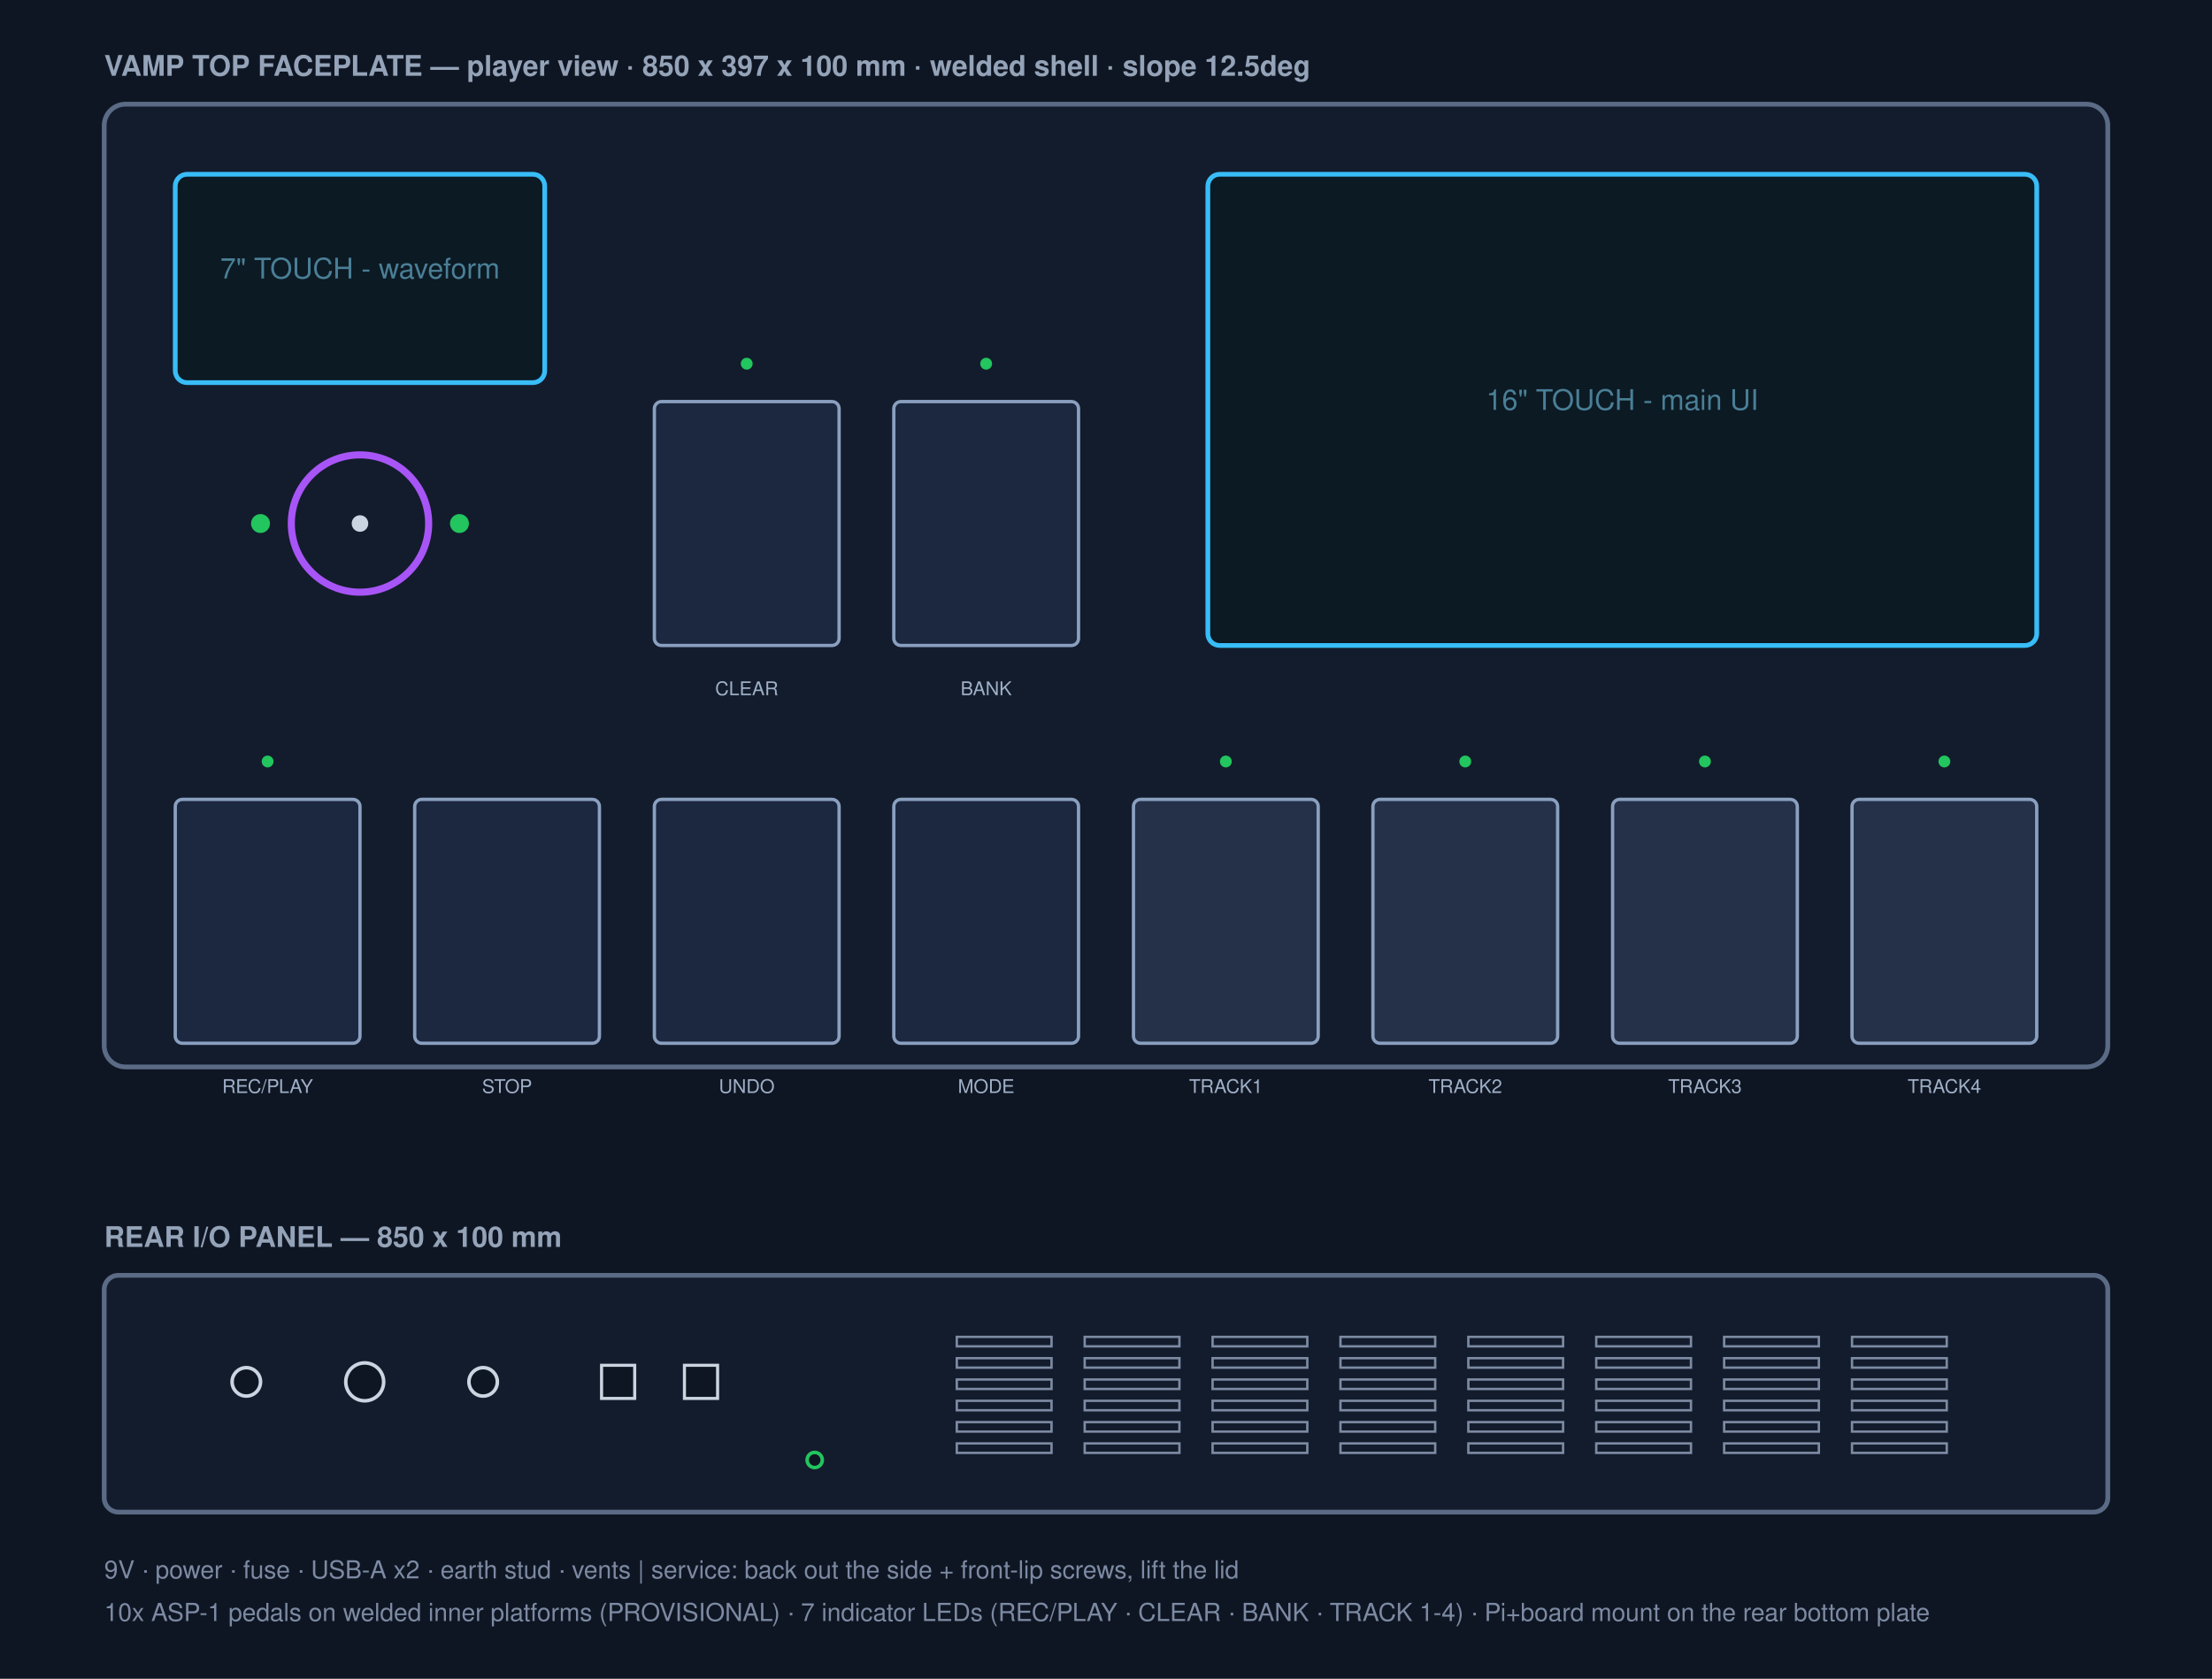
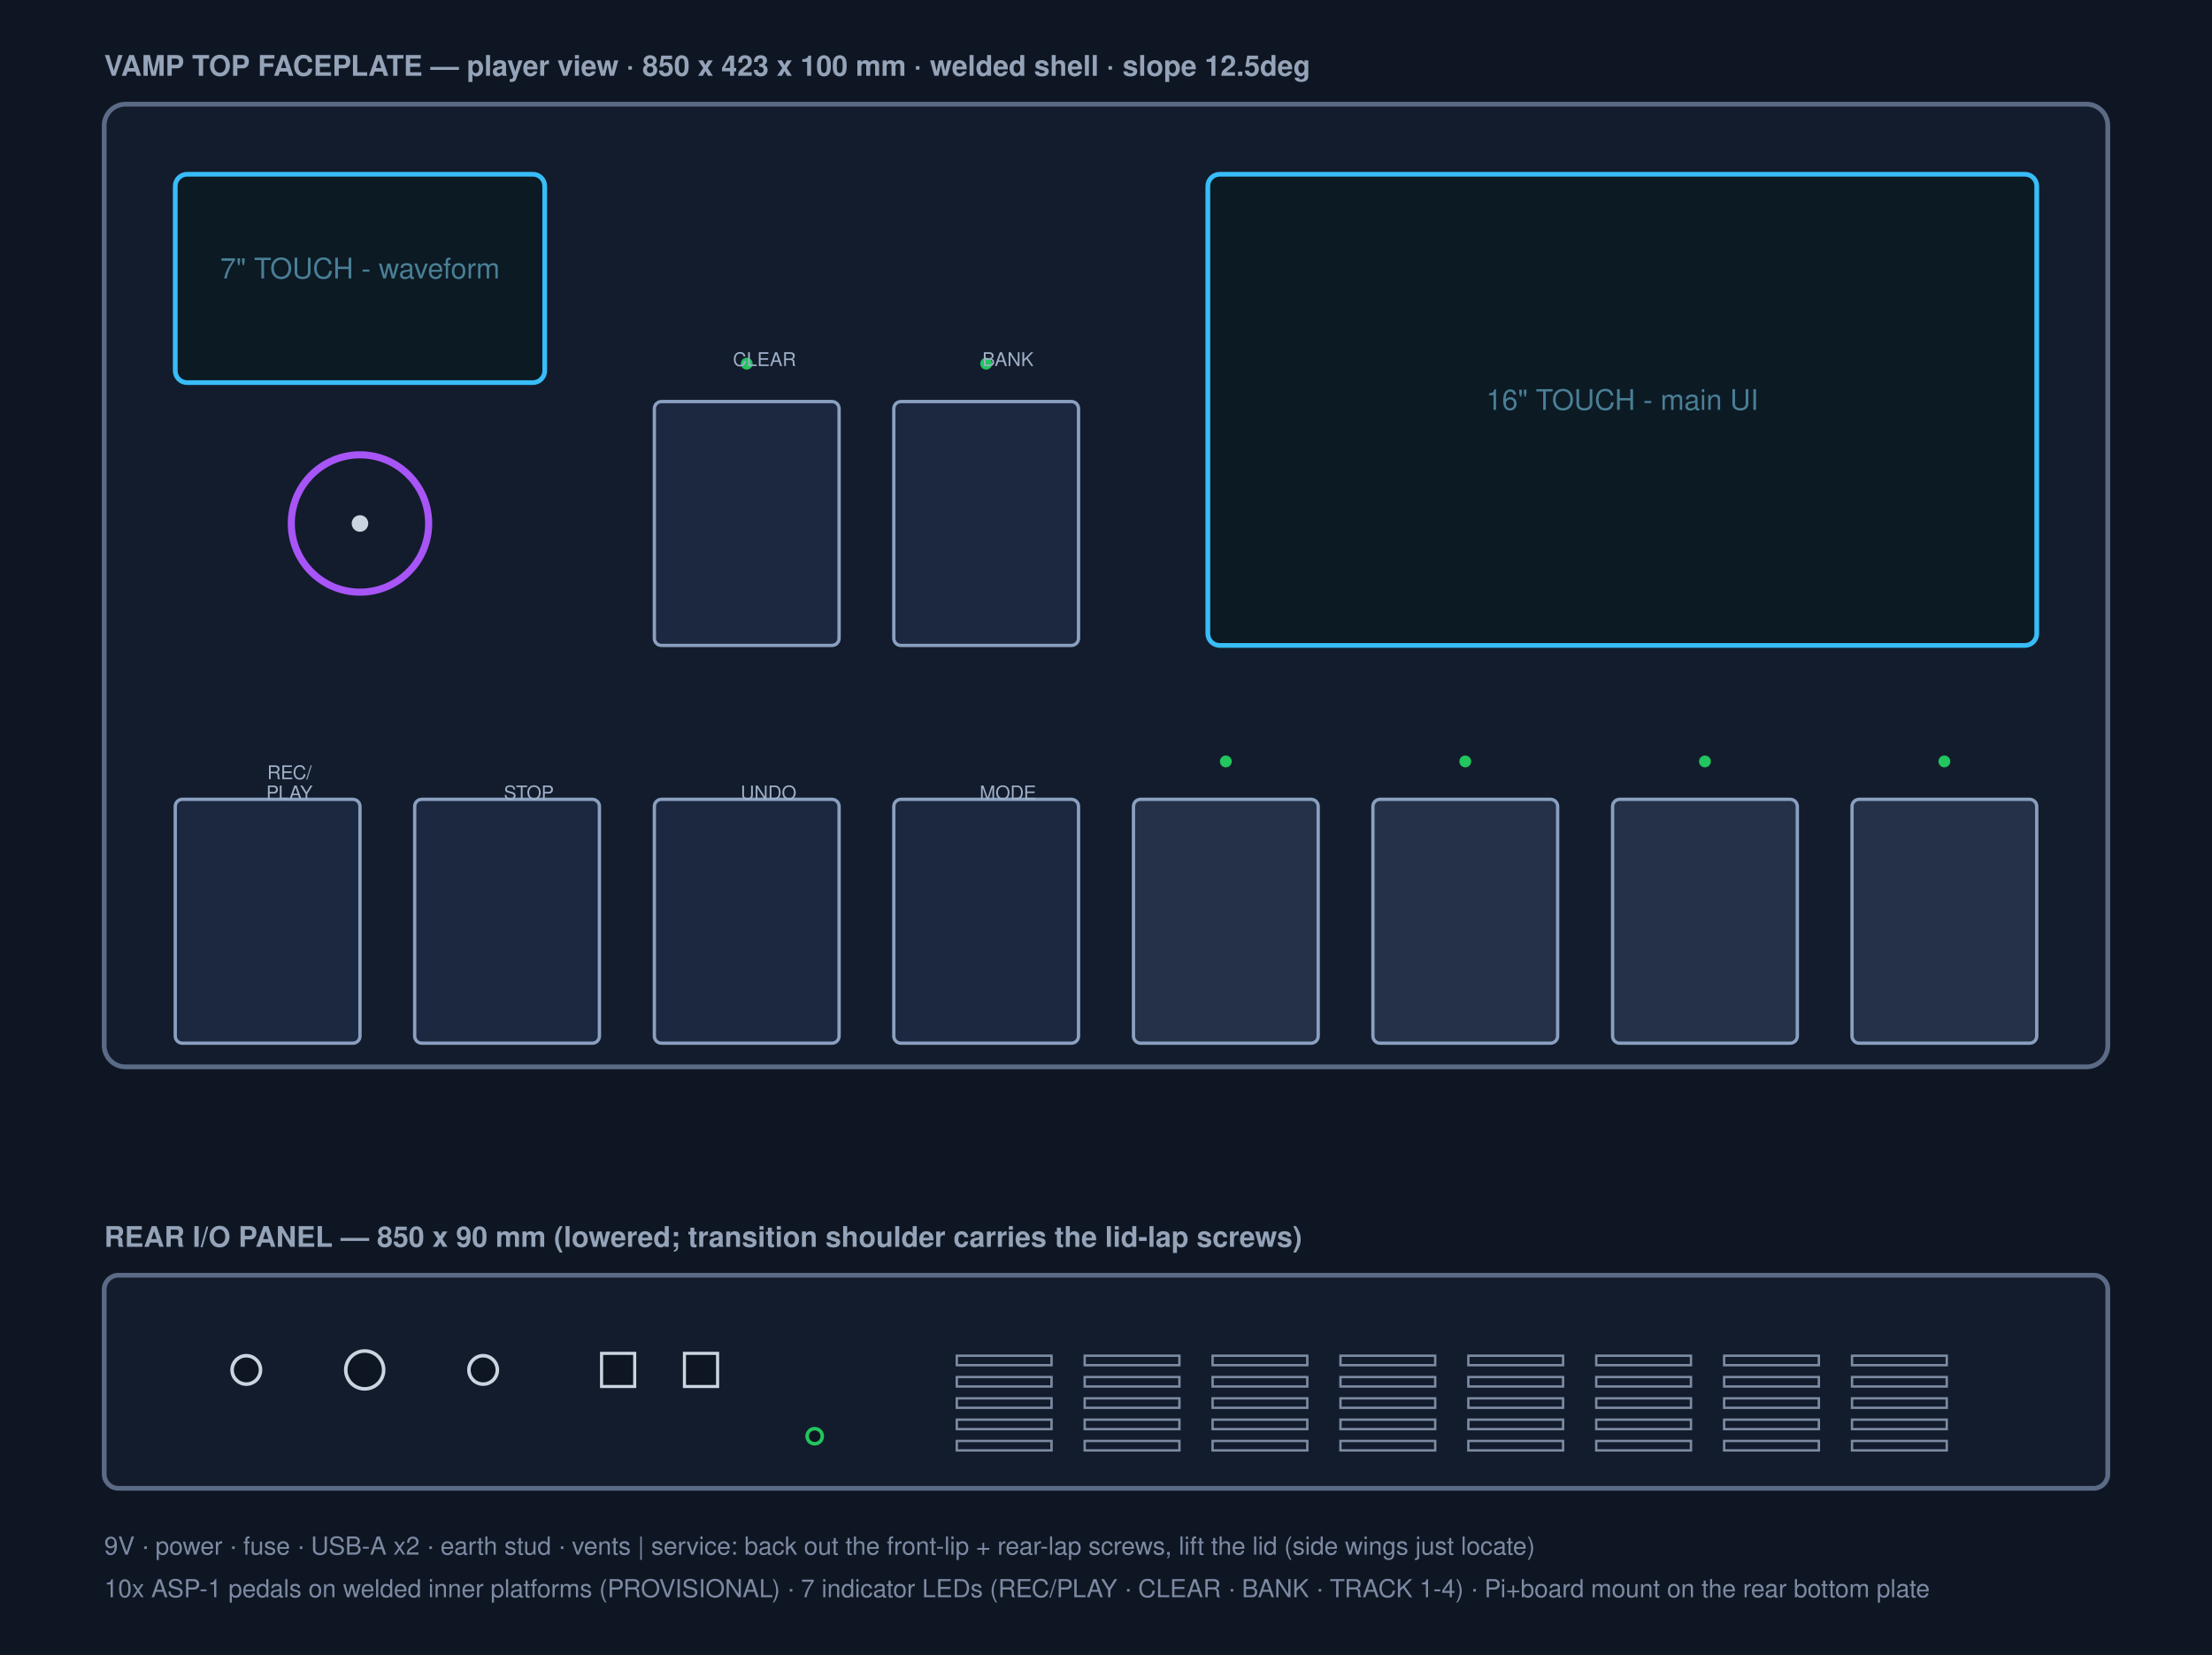
- <svg xmlns="http://www.w3.org/2000/svg" viewBox="0 0 934 709" font-family="Helvetica,Arial,sans-serif">
-   <rect width="934" height="709" fill="#0f1623" />
-   <text x="44" y="32" fill="#94a3b8" font-size="12" font-weight="600">VAMP TOP FACEPLATE — player view · 850 x 397 x 100 mm · welded shell · slope 12.5deg</text>
+ <svg xmlns="http://www.w3.org/2000/svg" viewBox="0 0 934 699" font-family="Helvetica,Arial,sans-serif">
+   <rect width="934" height="699" fill="#0f1623" />
+   <text x="44" y="32" fill="#94a3b8" font-size="12" font-weight="600">VAMP TOP FACEPLATE — player view · 850 x 423 x 100 mm · welded shell · slope 12.5deg</text>
  <rect x="44" y="44" width="846.0" height="406.6" rx="9" fill="#131c2c" stroke="#5b6b86" stroke-width="2" />
  <rect x="74.0" y="337.6" width="78.0" height="103.0" rx="3" fill="#1c2740" stroke="#8aa0c0" stroke-width="1.4" />
-   <circle cx="113.0" cy="321.6" r="2.5" fill="#22c55e" />
  <rect x="175.1" y="337.6" width="78.0" height="103.0" rx="3" fill="#1c2740" stroke="#8aa0c0" stroke-width="1.4" />
  <rect x="276.3" y="337.6" width="78.0" height="103.0" rx="3" fill="#1c2740" stroke="#8aa0c0" stroke-width="1.4" />
  <rect x="377.4" y="337.6" width="78.0" height="103.0" rx="3" fill="#1c2740" stroke="#8aa0c0" stroke-width="1.4" />
  <rect x="478.6" y="337.6" width="78.0" height="103.0" rx="3" fill="#243149" stroke="#8aa0c0" stroke-width="1.4" />
  <circle cx="517.6" cy="321.6" r="2.5" fill="#22c55e" />
  <rect x="579.7" y="337.6" width="78.0" height="103.0" rx="3" fill="#243149" stroke="#8aa0c0" stroke-width="1.4" />
  <circle cx="618.7" cy="321.6" r="2.5" fill="#22c55e" />
  <rect x="680.9" y="337.6" width="78.0" height="103.0" rx="3" fill="#243149" stroke="#8aa0c0" stroke-width="1.4" />
  <circle cx="719.9" cy="321.6" r="2.5" fill="#22c55e" />
  <rect x="782.0" y="337.6" width="78.0" height="103.0" rx="3" fill="#243149" stroke="#8aa0c0" stroke-width="1.4" />
  <circle cx="821.0" cy="321.6" r="2.5" fill="#22c55e" />
  <rect x="276.3" y="169.6" width="78.0" height="103.0" rx="3" fill="#1c2740" stroke="#8aa0c0" stroke-width="1.4" />
  <circle cx="315.3" cy="153.6" r="2.5" fill="#22c55e" />
  <rect x="377.4" y="169.6" width="78.0" height="103.0" rx="3" fill="#1c2740" stroke="#8aa0c0" stroke-width="1.4" />
  <circle cx="416.4" cy="153.6" r="2.5" fill="#22c55e" />
  <rect x="74.0" y="73.6" width="156.0" height="88.0" rx="5" fill="#0c1a24" stroke="#38bdf8" stroke-width="2" />
  <text x="152.0" y="117.6" fill="#4a7f96" font-size="12" text-anchor="middle">7" TOUCH - waveform</text>
  <rect x="510.0" y="73.6" width="350.0" height="199.0" rx="5" fill="#0c1a24" stroke="#38bdf8" stroke-width="2" />
  <text x="685.0" y="173.1" fill="#4a7f96" font-size="12" text-anchor="middle">16" TOUCH - main UI</text>
  <circle cx="152.0" cy="221.1" r="29.0" fill="none" stroke="#a855f7" stroke-width="3" />
  <circle cx="152.0" cy="221.1" r="3.5" fill="#cbd5e1" />
-   <circle cx="110.0" cy="221.1" r="4.0" fill="#22c55e" />
-   <circle cx="194.0" cy="221.1" r="4.0" fill="#22c55e" />
-   <text x="113.0" y="461.6" fill="#9fb0c8" font-size="8" text-anchor="middle">REC/PLAY</text>
-   <text x="214.1" y="461.6" fill="#9fb0c8" font-size="8" text-anchor="middle">STOP</text>
-   <text x="315.3" y="461.6" fill="#9fb0c8" font-size="8" text-anchor="middle">UNDO</text>
-   <text x="416.4" y="461.6" fill="#9fb0c8" font-size="8" text-anchor="middle">MODE</text>
-   <text x="517.6" y="461.6" fill="#9fb0c8" font-size="8" text-anchor="middle">TRACK1</text>
-   <text x="618.7" y="461.6" fill="#9fb0c8" font-size="8" text-anchor="middle">TRACK2</text>
-   <text x="719.9" y="461.6" fill="#9fb0c8" font-size="8" text-anchor="middle">TRACK3</text>
-   <text x="821.0" y="461.6" fill="#9fb0c8" font-size="8" text-anchor="middle">TRACK4</text>
-   <text x="315.3" y="293.6" fill="#9fb0c8" font-size="8" text-anchor="middle">CLEAR</text>
-   <text x="416.4" y="293.6" fill="#9fb0c8" font-size="8" text-anchor="middle">BANK</text>
-   <text x="44" y="526.6" fill="#94a3b8" font-size="12" font-weight="600">REAR I/O PANEL — 850 x 100 mm</text>
-   <rect x="44" y="538.6" width="846.0" height="100.0" rx="6" fill="#131c2c" stroke="#5b6b86" stroke-width="2" />
-   <circle cx="104.0" cy="583.6" r="6.0" fill="#0f1623" stroke="#cbd5e1" stroke-width="1.5" />
-   <circle cx="154.0" cy="583.6" r="8.0" fill="#0f1623" stroke="#cbd5e1" stroke-width="1.5" />
-   <circle cx="204.0" cy="583.6" r="6.0" fill="#0f1623" stroke="#cbd5e1" stroke-width="1.5" />
-   <rect x="254.0" y="576.6" width="14.0" height="14.0" fill="#0f1623" stroke="#cbd5e1" stroke-width="1.3" />
-   <rect x="289.0" y="576.6" width="14.0" height="14.0" fill="#0f1623" stroke="#cbd5e1" stroke-width="1.3" />
-   <circle cx="344.0" cy="616.6" r="3.2" fill="#0f1623" stroke="#22c55e" stroke-width="1.5" />
-   <rect x="404.0" y="609.6" width="40.0" height="4.0" fill="none" stroke="#7c8aa3" stroke-width="1" />
-   <rect x="458.0" y="609.6" width="40.0" height="4.0" fill="none" stroke="#7c8aa3" stroke-width="1" />
-   <rect x="512.0" y="609.6" width="40.0" height="4.0" fill="none" stroke="#7c8aa3" stroke-width="1" />
-   <rect x="566.0" y="609.6" width="40.0" height="4.0" fill="none" stroke="#7c8aa3" stroke-width="1" />
-   <rect x="620.0" y="609.6" width="40.0" height="4.0" fill="none" stroke="#7c8aa3" stroke-width="1" />
-   <rect x="674.0" y="609.6" width="40.0" height="4.0" fill="none" stroke="#7c8aa3" stroke-width="1" />
-   <rect x="728.0" y="609.6" width="40.0" height="4.0" fill="none" stroke="#7c8aa3" stroke-width="1" />
-   <rect x="782.0" y="609.6" width="40.0" height="4.0" fill="none" stroke="#7c8aa3" stroke-width="1" />
-   <rect x="404.0" y="600.6" width="40.0" height="4.0" fill="none" stroke="#7c8aa3" stroke-width="1" />
-   <rect x="458.0" y="600.6" width="40.0" height="4.0" fill="none" stroke="#7c8aa3" stroke-width="1" />
-   <rect x="512.0" y="600.6" width="40.0" height="4.0" fill="none" stroke="#7c8aa3" stroke-width="1" />
-   <rect x="566.0" y="600.6" width="40.0" height="4.0" fill="none" stroke="#7c8aa3" stroke-width="1" />
-   <rect x="620.0" y="600.6" width="40.0" height="4.0" fill="none" stroke="#7c8aa3" stroke-width="1" />
-   <rect x="674.0" y="600.6" width="40.0" height="4.0" fill="none" stroke="#7c8aa3" stroke-width="1" />
-   <rect x="728.0" y="600.6" width="40.0" height="4.0" fill="none" stroke="#7c8aa3" stroke-width="1" />
-   <rect x="782.0" y="600.6" width="40.0" height="4.0" fill="none" stroke="#7c8aa3" stroke-width="1" />
-   <rect x="404.0" y="591.6" width="40.0" height="4.0" fill="none" stroke="#7c8aa3" stroke-width="1" />
-   <rect x="458.0" y="591.6" width="40.0" height="4.0" fill="none" stroke="#7c8aa3" stroke-width="1" />
-   <rect x="512.0" y="591.6" width="40.0" height="4.0" fill="none" stroke="#7c8aa3" stroke-width="1" />
-   <rect x="566.0" y="591.6" width="40.0" height="4.0" fill="none" stroke="#7c8aa3" stroke-width="1" />
-   <rect x="620.0" y="591.6" width="40.0" height="4.0" fill="none" stroke="#7c8aa3" stroke-width="1" />
-   <rect x="674.0" y="591.6" width="40.0" height="4.0" fill="none" stroke="#7c8aa3" stroke-width="1" />
-   <rect x="728.0" y="591.6" width="40.0" height="4.0" fill="none" stroke="#7c8aa3" stroke-width="1" />
-   <rect x="782.0" y="591.6" width="40.0" height="4.0" fill="none" stroke="#7c8aa3" stroke-width="1" />
-   <rect x="404.0" y="582.6" width="40.0" height="4.0" fill="none" stroke="#7c8aa3" stroke-width="1" />
-   <rect x="458.0" y="582.6" width="40.0" height="4.0" fill="none" stroke="#7c8aa3" stroke-width="1" />
-   <rect x="512.0" y="582.6" width="40.0" height="4.0" fill="none" stroke="#7c8aa3" stroke-width="1" />
-   <rect x="566.0" y="582.6" width="40.0" height="4.0" fill="none" stroke="#7c8aa3" stroke-width="1" />
-   <rect x="620.0" y="582.6" width="40.0" height="4.0" fill="none" stroke="#7c8aa3" stroke-width="1" />
-   <rect x="674.0" y="582.6" width="40.0" height="4.0" fill="none" stroke="#7c8aa3" stroke-width="1" />
-   <rect x="728.0" y="582.6" width="40.0" height="4.0" fill="none" stroke="#7c8aa3" stroke-width="1" />
-   <rect x="782.0" y="582.6" width="40.0" height="4.0" fill="none" stroke="#7c8aa3" stroke-width="1" />
-   <rect x="404.0" y="573.6" width="40.0" height="4.0" fill="none" stroke="#7c8aa3" stroke-width="1" />
-   <rect x="458.0" y="573.6" width="40.0" height="4.0" fill="none" stroke="#7c8aa3" stroke-width="1" />
-   <rect x="512.0" y="573.6" width="40.0" height="4.0" fill="none" stroke="#7c8aa3" stroke-width="1" />
-   <rect x="566.0" y="573.6" width="40.0" height="4.0" fill="none" stroke="#7c8aa3" stroke-width="1" />
-   <rect x="620.0" y="573.6" width="40.0" height="4.0" fill="none" stroke="#7c8aa3" stroke-width="1" />
-   <rect x="674.0" y="573.6" width="40.0" height="4.0" fill="none" stroke="#7c8aa3" stroke-width="1" />
-   <rect x="728.0" y="573.6" width="40.0" height="4.0" fill="none" stroke="#7c8aa3" stroke-width="1" />
-   <rect x="782.0" y="573.6" width="40.0" height="4.0" fill="none" stroke="#7c8aa3" stroke-width="1" />
-   <rect x="404.0" y="564.6" width="40.0" height="4.0" fill="none" stroke="#7c8aa3" stroke-width="1" />
-   <rect x="458.0" y="564.6" width="40.0" height="4.0" fill="none" stroke="#7c8aa3" stroke-width="1" />
-   <rect x="512.0" y="564.6" width="40.0" height="4.0" fill="none" stroke="#7c8aa3" stroke-width="1" />
-   <rect x="566.0" y="564.6" width="40.0" height="4.0" fill="none" stroke="#7c8aa3" stroke-width="1" />
-   <rect x="620.0" y="564.6" width="40.0" height="4.0" fill="none" stroke="#7c8aa3" stroke-width="1" />
-   <rect x="674.0" y="564.6" width="40.0" height="4.0" fill="none" stroke="#7c8aa3" stroke-width="1" />
-   <rect x="728.0" y="564.6" width="40.0" height="4.0" fill="none" stroke="#7c8aa3" stroke-width="1" />
-   <rect x="782.0" y="564.6" width="40.0" height="4.0" fill="none" stroke="#7c8aa3" stroke-width="1" />
-   <text x="44" y="666.6" fill="#7c8aa3" font-size="10.5">9V · power · fuse · USB-A x2 · earth stud · vents   |   service: back out the side + front-lip screws, lift the lid</text>
-   <text x="44" y="684.6" fill="#7c8aa3" font-size="10.5">10x ASP-1 pedals on welded inner platforms (PROVISIONAL) · 7 indicator LEDs (REC/PLAY · CLEAR · BANK · TRACK 1-4) · Pi+board mount on the rear bottom plate</text>
+   <text x="122.2" y="329.1" fill="#9fb0c8" font-size="8" text-anchor="middle">REC/</text>
+   <text x="122.2" y="337.6" fill="#9fb0c8" font-size="8" text-anchor="middle">PLAY</text>
+   <text x="223.3" y="337.6" fill="#9fb0c8" font-size="8" text-anchor="middle">STOP</text>
+   <text x="324.5" y="337.6" fill="#9fb0c8" font-size="8" text-anchor="middle">UNDO</text>
+   <text x="425.6" y="337.6" fill="#9fb0c8" font-size="8" text-anchor="middle">MODE</text>
+   <text x="322.8" y="154.6" fill="#9fb0c8" font-size="8" text-anchor="middle">CLEAR</text>
+   <text x="425.6" y="154.6" fill="#9fb0c8" font-size="8" text-anchor="middle">BANK</text>
+   <text x="44" y="526.6" fill="#94a3b8" font-size="12" font-weight="600">REAR I/O PANEL — 850 x 90 mm (lowered; transition shoulder carries the lid-lap screws)</text>
+   <rect x="44" y="538.6" width="846.0" height="90.0" rx="6" fill="#131c2c" stroke="#5b6b86" stroke-width="2" />
+   <circle cx="104.0" cy="578.6" r="6.0" fill="#0f1623" stroke="#cbd5e1" stroke-width="1.5" />
+   <circle cx="154.0" cy="578.6" r="8.0" fill="#0f1623" stroke="#cbd5e1" stroke-width="1.5" />
+   <circle cx="204.0" cy="578.6" r="6.0" fill="#0f1623" stroke="#cbd5e1" stroke-width="1.5" />
+   <rect x="254.0" y="571.6" width="14.0" height="14.0" fill="#0f1623" stroke="#cbd5e1" stroke-width="1.3" />
+   <rect x="289.0" y="571.6" width="14.0" height="14.0" fill="#0f1623" stroke="#cbd5e1" stroke-width="1.3" />
+   <circle cx="344.0" cy="606.6" r="3.2" fill="#0f1623" stroke="#22c55e" stroke-width="1.5" />
+   <rect x="404.0" y="608.6" width="40.0" height="4.0" fill="none" stroke="#7c8aa3" stroke-width="1" />
+   <rect x="458.0" y="608.6" width="40.0" height="4.0" fill="none" stroke="#7c8aa3" stroke-width="1" />
+   <rect x="512.0" y="608.6" width="40.0" height="4.0" fill="none" stroke="#7c8aa3" stroke-width="1" />
+   <rect x="566.0" y="608.6" width="40.0" height="4.0" fill="none" stroke="#7c8aa3" stroke-width="1" />
+   <rect x="620.0" y="608.6" width="40.0" height="4.0" fill="none" stroke="#7c8aa3" stroke-width="1" />
+   <rect x="674.0" y="608.6" width="40.0" height="4.0" fill="none" stroke="#7c8aa3" stroke-width="1" />
+   <rect x="728.0" y="608.6" width="40.0" height="4.0" fill="none" stroke="#7c8aa3" stroke-width="1" />
+   <rect x="782.0" y="608.6" width="40.0" height="4.0" fill="none" stroke="#7c8aa3" stroke-width="1" />
+   <rect x="404.0" y="599.6" width="40.0" height="4.0" fill="none" stroke="#7c8aa3" stroke-width="1" />
+   <rect x="458.0" y="599.6" width="40.0" height="4.0" fill="none" stroke="#7c8aa3" stroke-width="1" />
+   <rect x="512.0" y="599.6" width="40.0" height="4.0" fill="none" stroke="#7c8aa3" stroke-width="1" />
+   <rect x="566.0" y="599.6" width="40.0" height="4.0" fill="none" stroke="#7c8aa3" stroke-width="1" />
+   <rect x="620.0" y="599.6" width="40.0" height="4.0" fill="none" stroke="#7c8aa3" stroke-width="1" />
+   <rect x="674.0" y="599.6" width="40.0" height="4.0" fill="none" stroke="#7c8aa3" stroke-width="1" />
+   <rect x="728.0" y="599.6" width="40.0" height="4.0" fill="none" stroke="#7c8aa3" stroke-width="1" />
+   <rect x="782.0" y="599.6" width="40.0" height="4.0" fill="none" stroke="#7c8aa3" stroke-width="1" />
+   <rect x="404.0" y="590.6" width="40.0" height="4.0" fill="none" stroke="#7c8aa3" stroke-width="1" />
+   <rect x="458.0" y="590.6" width="40.0" height="4.0" fill="none" stroke="#7c8aa3" stroke-width="1" />
+   <rect x="512.0" y="590.6" width="40.0" height="4.0" fill="none" stroke="#7c8aa3" stroke-width="1" />
+   <rect x="566.0" y="590.6" width="40.0" height="4.0" fill="none" stroke="#7c8aa3" stroke-width="1" />
+   <rect x="620.0" y="590.6" width="40.0" height="4.0" fill="none" stroke="#7c8aa3" stroke-width="1" />
+   <rect x="674.0" y="590.6" width="40.0" height="4.0" fill="none" stroke="#7c8aa3" stroke-width="1" />
+   <rect x="728.0" y="590.6" width="40.0" height="4.0" fill="none" stroke="#7c8aa3" stroke-width="1" />
+   <rect x="782.0" y="590.6" width="40.0" height="4.0" fill="none" stroke="#7c8aa3" stroke-width="1" />
+   <rect x="404.0" y="581.6" width="40.0" height="4.0" fill="none" stroke="#7c8aa3" stroke-width="1" />
+   <rect x="458.0" y="581.6" width="40.0" height="4.0" fill="none" stroke="#7c8aa3" stroke-width="1" />
+   <rect x="512.0" y="581.6" width="40.0" height="4.0" fill="none" stroke="#7c8aa3" stroke-width="1" />
+   <rect x="566.0" y="581.6" width="40.0" height="4.0" fill="none" stroke="#7c8aa3" stroke-width="1" />
+   <rect x="620.0" y="581.6" width="40.0" height="4.0" fill="none" stroke="#7c8aa3" stroke-width="1" />
+   <rect x="674.0" y="581.6" width="40.0" height="4.0" fill="none" stroke="#7c8aa3" stroke-width="1" />
+   <rect x="728.0" y="581.6" width="40.0" height="4.0" fill="none" stroke="#7c8aa3" stroke-width="1" />
+   <rect x="782.0" y="581.6" width="40.0" height="4.0" fill="none" stroke="#7c8aa3" stroke-width="1" />
+   <rect x="404.0" y="572.6" width="40.0" height="4.0" fill="none" stroke="#7c8aa3" stroke-width="1" />
+   <rect x="458.0" y="572.6" width="40.0" height="4.0" fill="none" stroke="#7c8aa3" stroke-width="1" />
+   <rect x="512.0" y="572.6" width="40.0" height="4.0" fill="none" stroke="#7c8aa3" stroke-width="1" />
+   <rect x="566.0" y="572.6" width="40.0" height="4.0" fill="none" stroke="#7c8aa3" stroke-width="1" />
+   <rect x="620.0" y="572.6" width="40.0" height="4.0" fill="none" stroke="#7c8aa3" stroke-width="1" />
+   <rect x="674.0" y="572.6" width="40.0" height="4.0" fill="none" stroke="#7c8aa3" stroke-width="1" />
+   <rect x="728.0" y="572.6" width="40.0" height="4.0" fill="none" stroke="#7c8aa3" stroke-width="1" />
+   <rect x="782.0" y="572.6" width="40.0" height="4.0" fill="none" stroke="#7c8aa3" stroke-width="1" />
+   <text x="44" y="656.6" fill="#7c8aa3" font-size="10.5">9V · power · fuse · USB-A x2 · earth stud · vents   |   service: back out the front-lip + rear-lap screws, lift the lid (side wings just locate)</text>
+   <text x="44" y="674.6" fill="#7c8aa3" font-size="10.5">10x ASP-1 pedals on welded inner platforms (PROVISIONAL) · 7 indicator LEDs (REC/PLAY · CLEAR · BANK · TRACK 1-4) · Pi+board mount on the rear bottom plate</text>
</svg>
